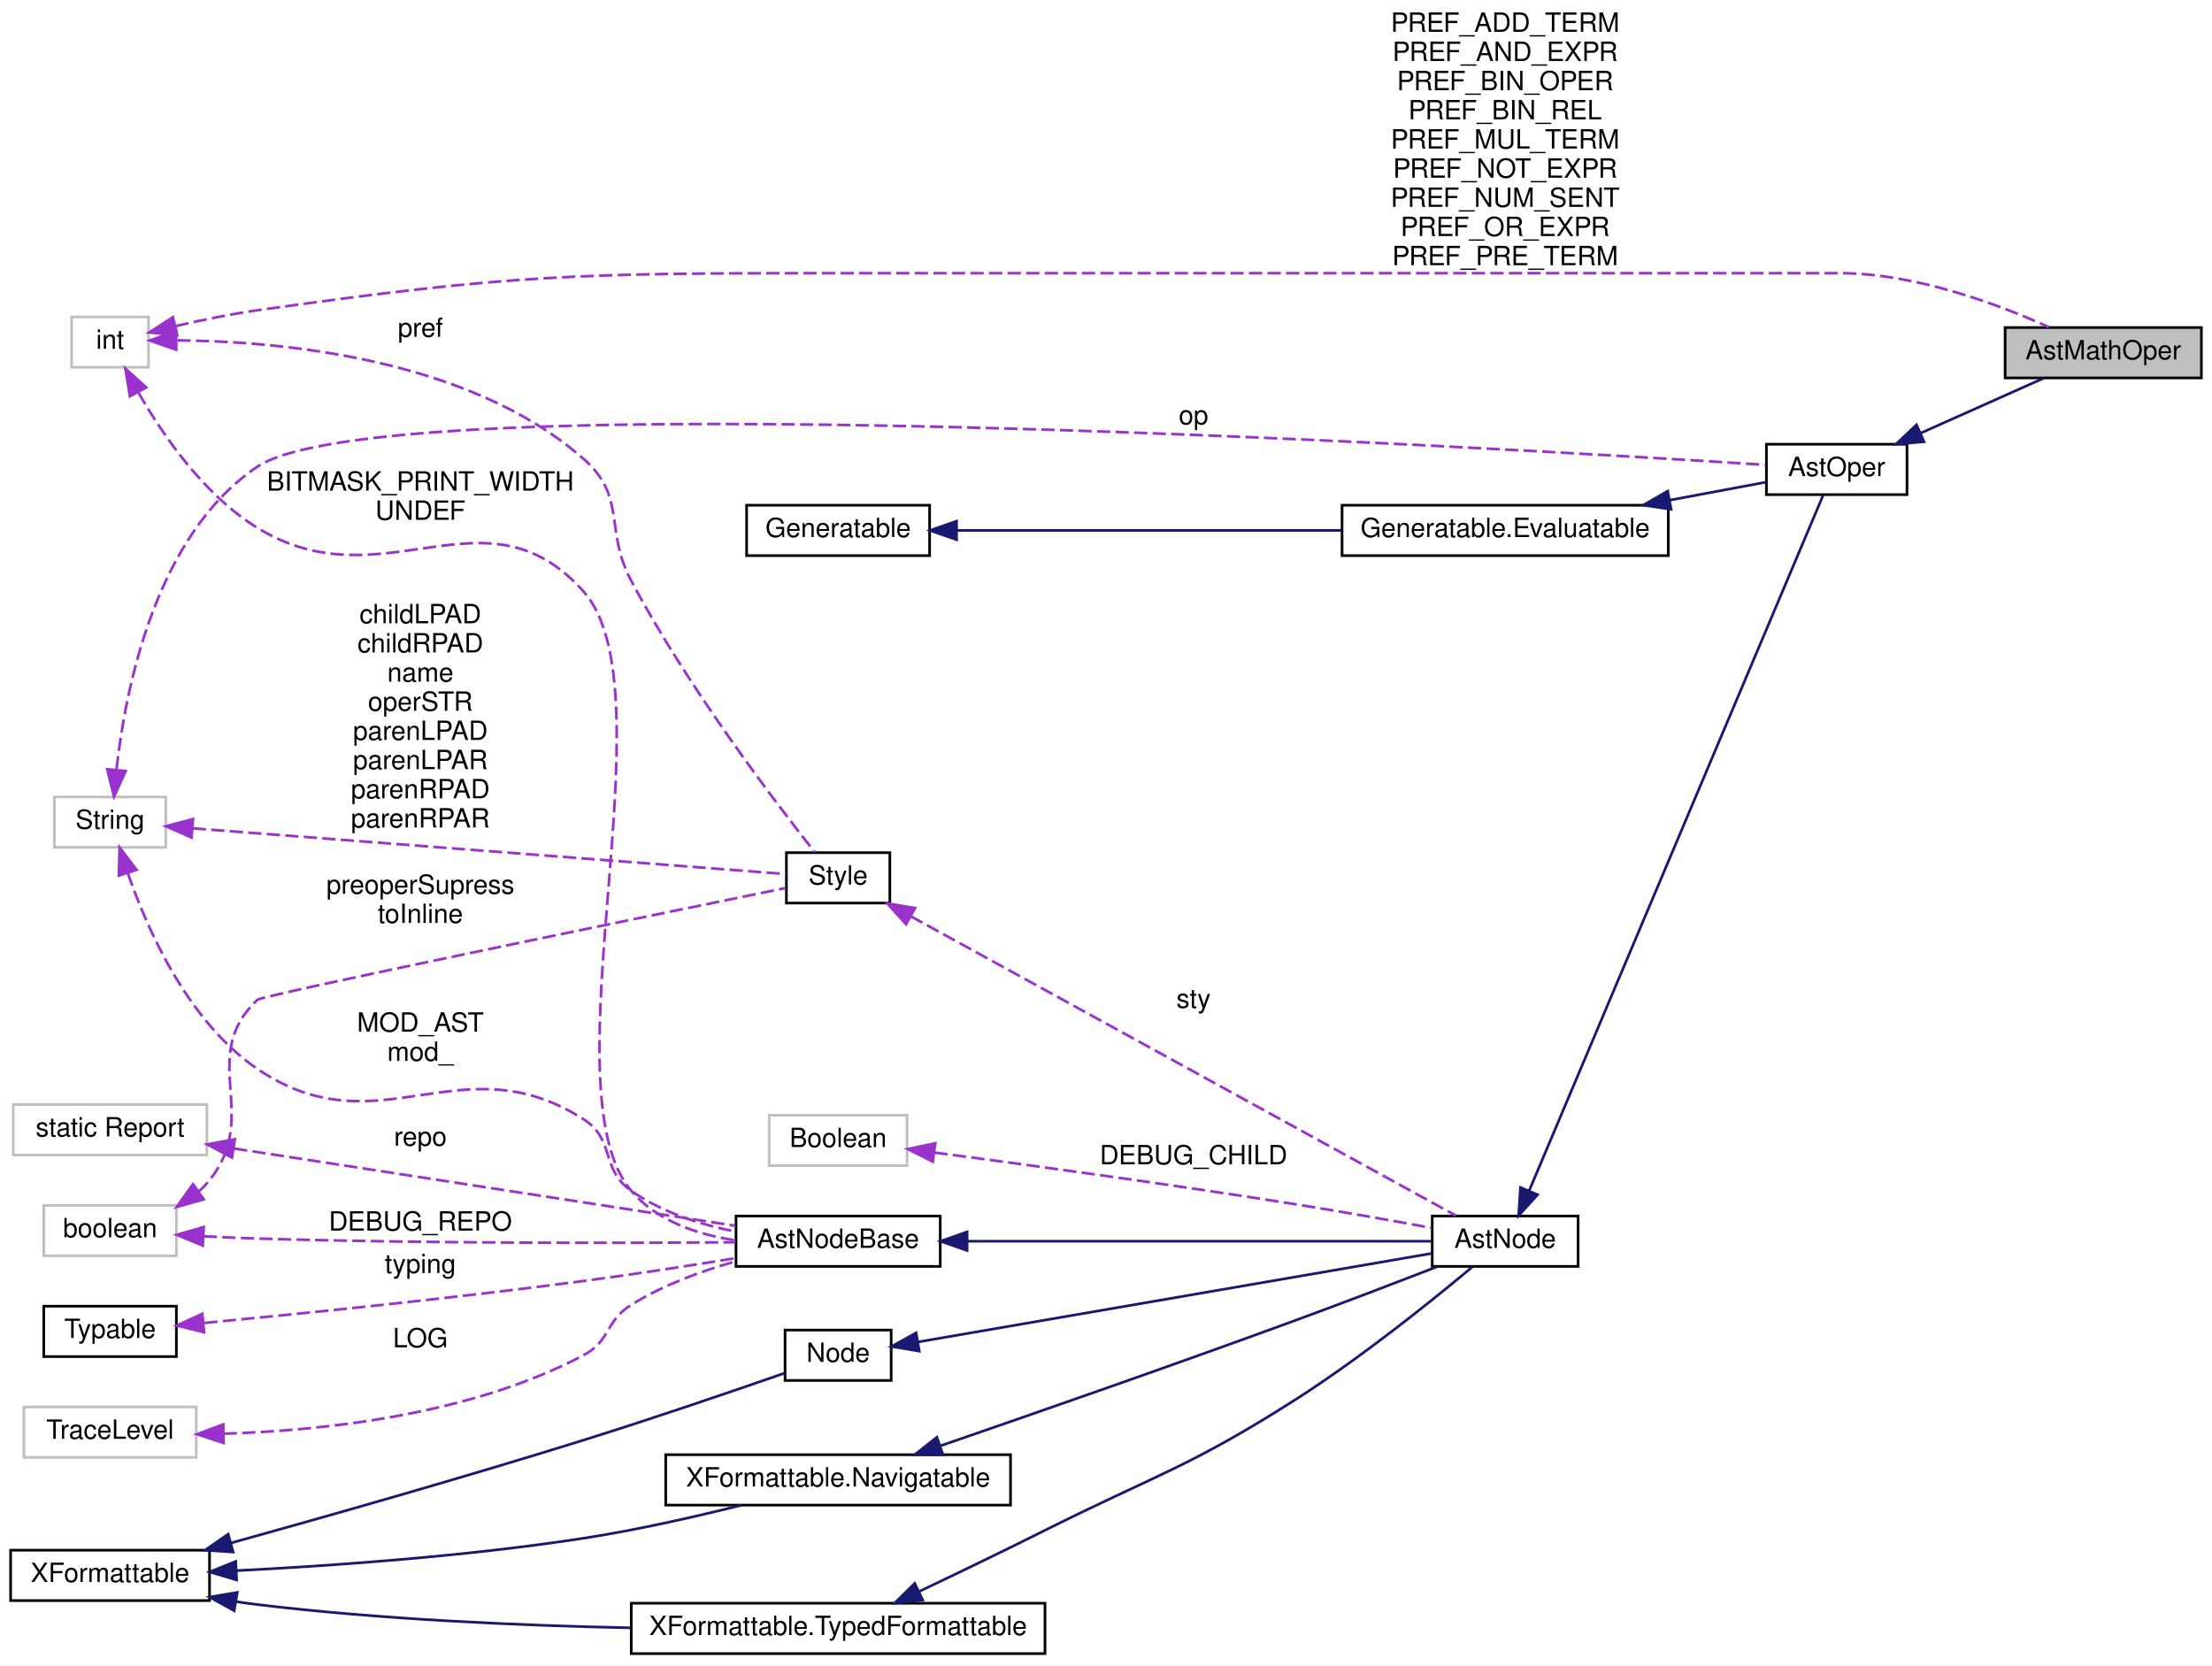
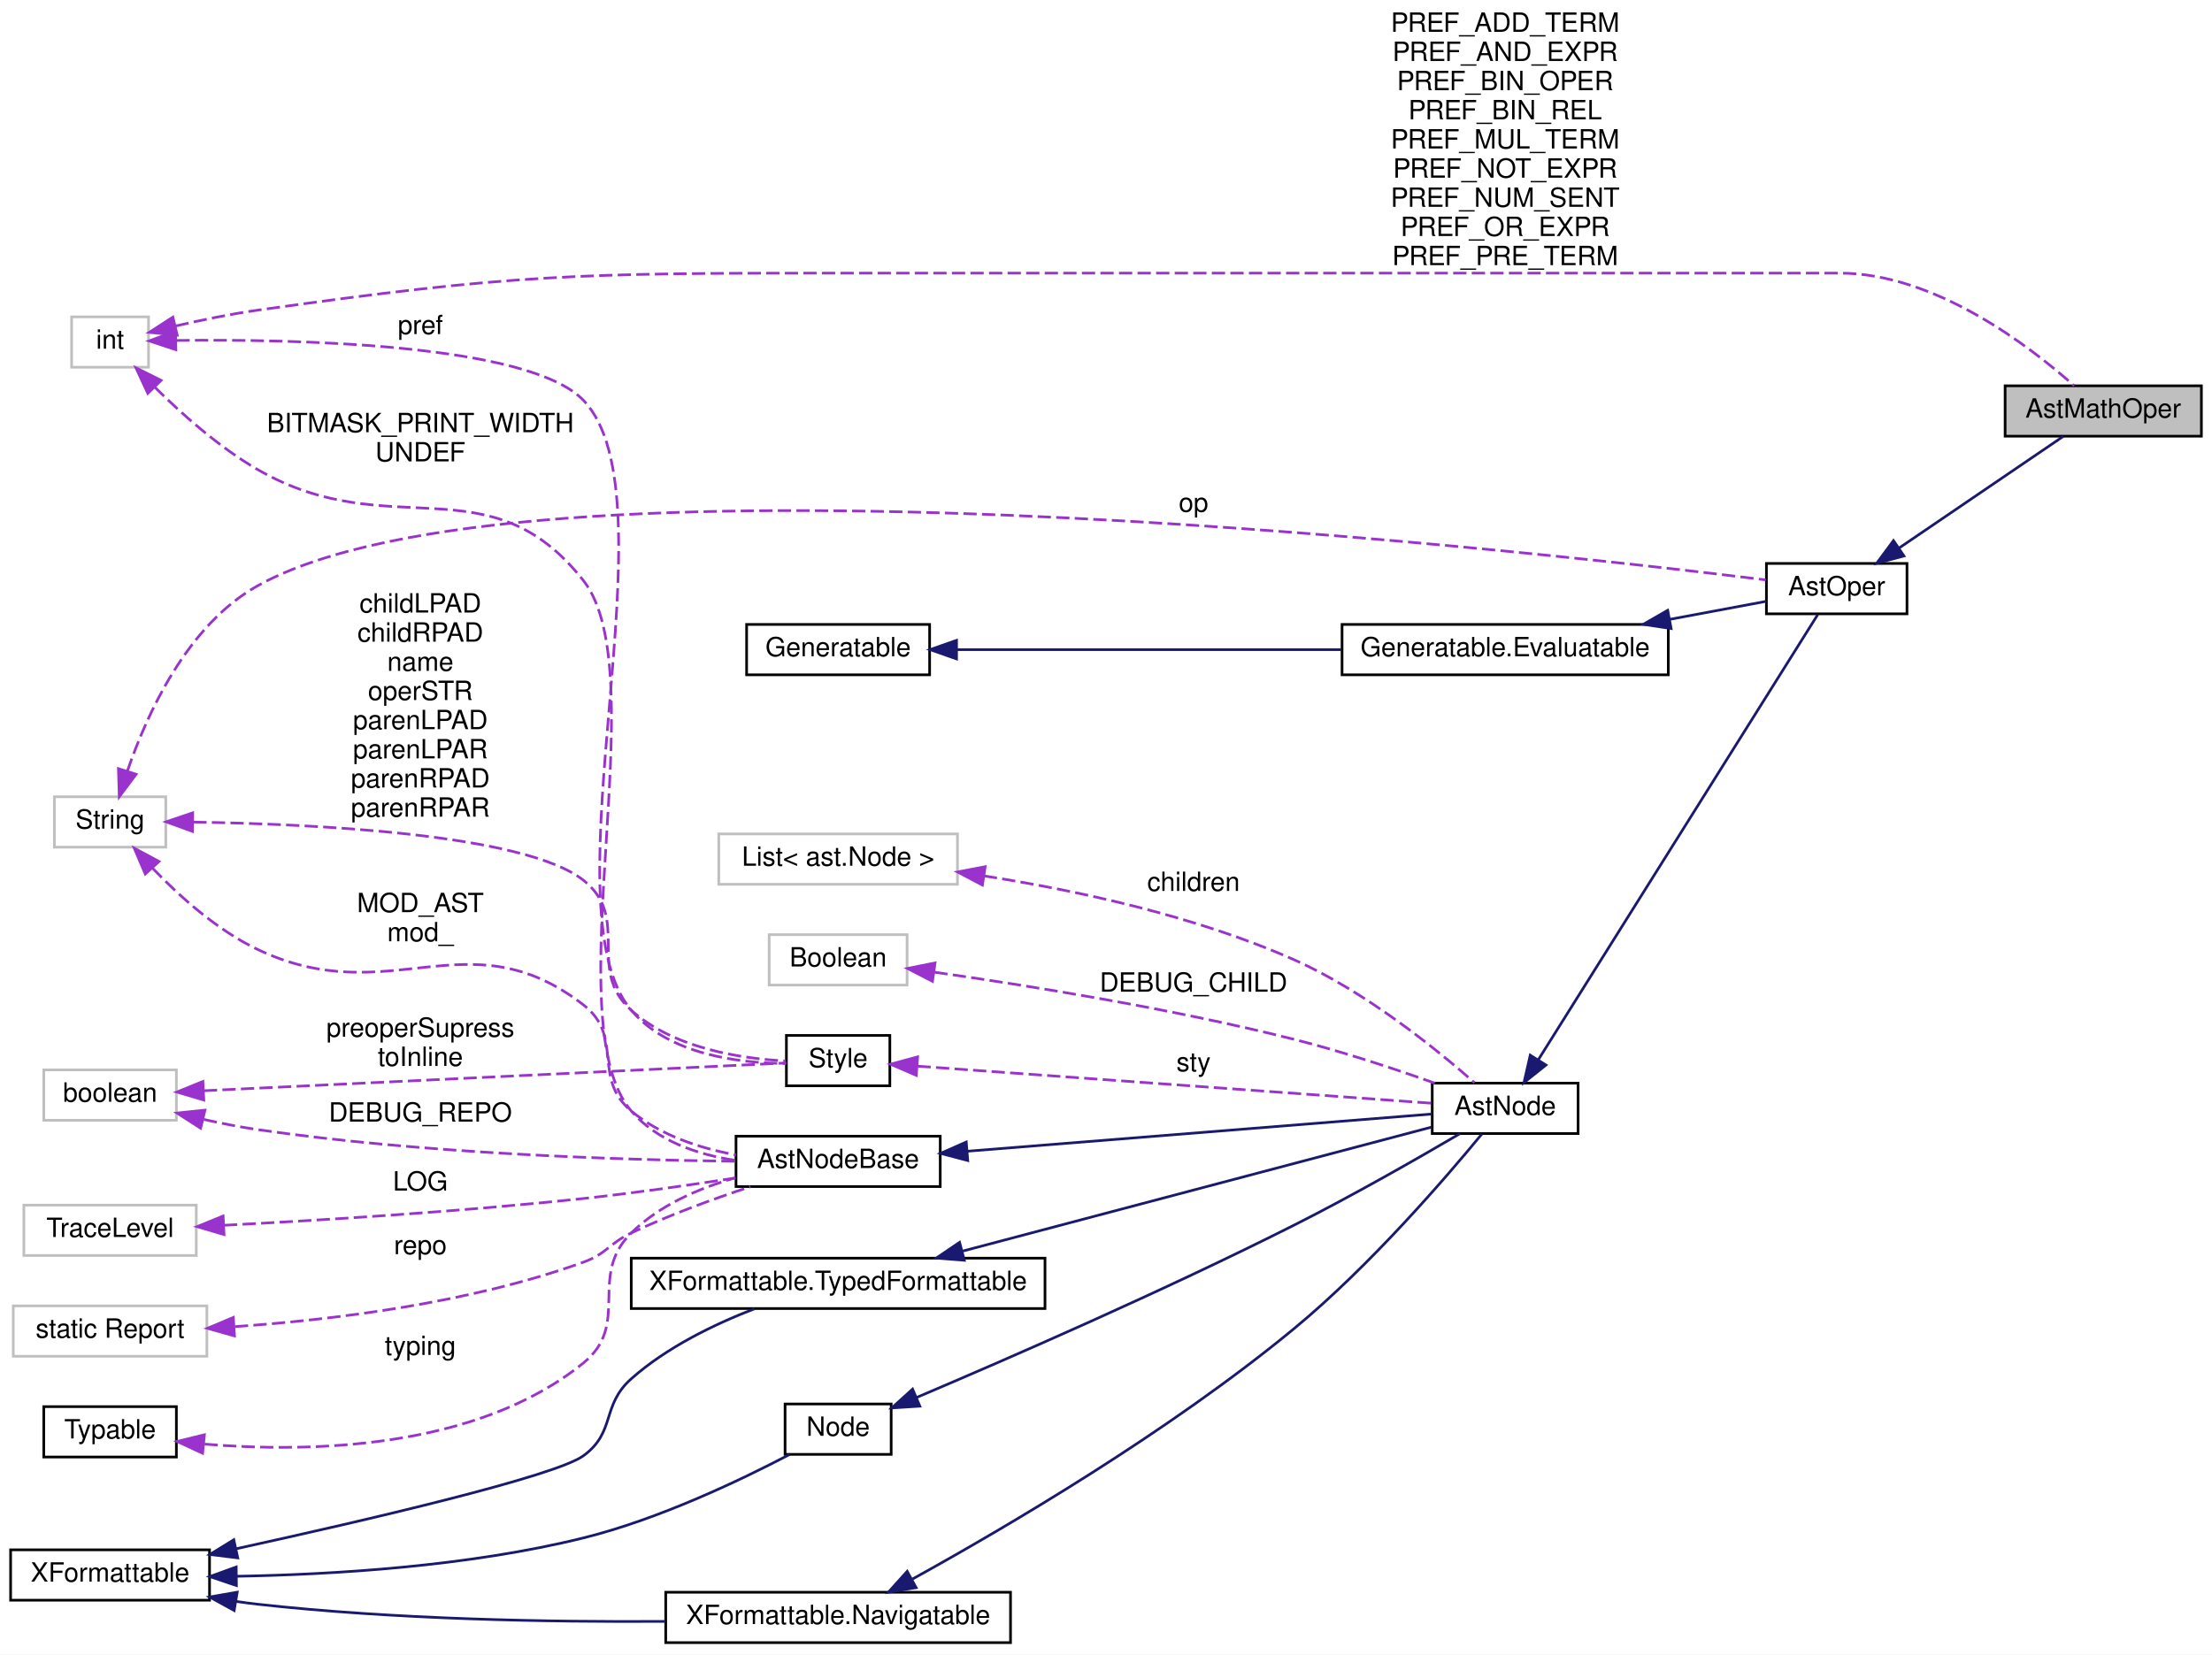
- <svg xmlns="http://www.w3.org/2000/svg" xmlns:xlink="http://www.w3.org/1999/xlink" width="834pt" height="628pt" viewBox="0.00 0.00 834.00 628.00">
-   <g id="graph0" class="graph" transform="scale(1 1) rotate(0) translate(4 624)">
-     <polygon fill="white" stroke="transparent" points="-4,4 -4,-624 830,-624 830,4 -4,4" />
+ <svg xmlns="http://www.w3.org/2000/svg" xmlns:xlink="http://www.w3.org/1999/xlink" width="834pt" height="624pt" viewBox="0.00 0.00 834.00 624.00">
+   <g id="graph0" class="graph" transform="scale(1 1) rotate(0) translate(4 620)">
+     <polygon fill="white" stroke="transparent" points="-4,4 -4,-620 830,-620 830,4 -4,4" />
    <g id="node1" class="node">
      <g id="a_node1">
        <a xlink:title="値を返すことができるノードのクラス．一般に1個以上の子をもつ演算子である．">
-           <polygon fill="#bfbfbf" stroke="black" points="752,-481.5 752,-500.5 826,-500.5 826,-481.5 752,-481.5" />
-           <text text-anchor="middle" x="789" y="-488.5" font-family="Helvetica,sans-Serif" font-size="10.00">AstMathOper</text>
+           <polygon fill="#bfbfbf" stroke="black" points="752,-455.5 752,-474.5 826,-474.5 826,-455.5 752,-455.5" />
+           <text text-anchor="middle" x="789" y="-462.5" font-family="Helvetica,sans-Serif" font-size="10.00">AstMathOper</text>
        </a>
      </g>
    </g>
    <g id="node2" class="node">
      <g id="a_node2">
        <a xlink:href="classast_1_1_ast_oper.html" target="_top" xlink:title=" ">
-           <polygon fill="white" stroke="black" points="662,-437.5 662,-456.5 715,-456.5 715,-437.5 662,-437.5" />
-           <text text-anchor="middle" x="688.5" y="-444.5" font-family="Helvetica,sans-Serif" font-size="10.00">AstOper</text>
+           <polygon fill="white" stroke="black" points="662,-388.5 662,-407.5 715,-407.5 715,-388.5 662,-388.5" />
+           <text text-anchor="middle" x="688.5" y="-395.5" font-family="Helvetica,sans-Serif" font-size="10.00">AstOper</text>
        </a>
      </g>
    </g>
    <g id="edge1" class="edge">
-       <path fill="none" stroke="midnightblue" d="M720.31,-460.76C735.37,-467.49 753.12,-475.42 766.67,-481.47" />
-       <polygon fill="midnightblue" stroke="midnightblue" points="721.43,-457.43 710.87,-456.55 718.58,-463.82 721.43,-457.43" />
+       <path fill="none" stroke="midnightblue" d="M712.01,-413.31C731.06,-426.27 757.76,-444.43 773.91,-455.42" />
+       <polygon fill="midnightblue" stroke="midnightblue" points="713.85,-410.33 703.61,-407.6 709.91,-416.12 713.85,-410.33" />
    </g>
    <g id="node3" class="node">
      <g id="a_node3">
        <a xlink:href="classast_1_1_ast_node.html" target="_top" xlink:title="タグなしの順アクセスの子供をもてる抽象構文木のノードのクラス。">
-           <polygon fill="white" stroke="black" points="536,-146.5 536,-165.5 591,-165.5 591,-146.5 536,-146.5" />
-           <text text-anchor="middle" x="563.5" y="-153.5" font-family="Helvetica,sans-Serif" font-size="10.00">AstNode</text>
+           <polygon fill="white" stroke="black" points="536,-192.5 536,-211.5 591,-211.5 591,-192.5 536,-192.5" />
+           <text text-anchor="middle" x="563.5" y="-199.5" font-family="Helvetica,sans-Serif" font-size="10.00">AstNode</text>
        </a>
      </g>
    </g>
    <g id="edge2" class="edge">
-       <path fill="none" stroke="midnightblue" d="M572.61,-175.19C596.46,-231.61 665.78,-395.61 683.39,-437.28" />
-       <polygon fill="midnightblue" stroke="midnightblue" points="575.71,-173.53 568.59,-165.68 569.26,-176.26 575.71,-173.53" />
+       <path fill="none" stroke="midnightblue" d="M576.01,-220.35C601.49,-260.95 661.93,-357.25 681.36,-388.22" />
+       <polygon fill="midnightblue" stroke="midnightblue" points="578.88,-218.33 570.6,-211.72 572.95,-222.05 578.88,-218.33" />
    </g>
    <g id="node4" class="node">
      <g id="a_node4">
        <a xlink:href="classast_1_1_ast_node_base.html" target="_top" xlink:title=" ">
-           <polygon fill="white" stroke="black" points="273.5,-146.5 273.5,-165.5 350.5,-165.5 350.5,-146.5 273.5,-146.5" />
-           <text text-anchor="middle" x="312" y="-153.5" font-family="Helvetica,sans-Serif" font-size="10.00">AstNodeBase</text>
+           <polygon fill="white" stroke="black" points="273.5,-172.5 273.5,-191.5 350.5,-191.5 350.5,-172.5 273.5,-172.5" />
+           <text text-anchor="middle" x="312" y="-179.5" font-family="Helvetica,sans-Serif" font-size="10.00">AstNodeBase</text>
        </a>
      </g>
    </g>
    <g id="edge3" class="edge">
-       <path fill="none" stroke="midnightblue" d="M360.93,-156C412.9,-156 494,-156 535.72,-156" />
-       <polygon fill="midnightblue" stroke="midnightblue" points="360.62,-152.5 350.62,-156 360.62,-159.5 360.62,-152.5" />
+       <path fill="none" stroke="midnightblue" d="M360.6,-185.82C412.56,-189.98 493.91,-196.5 535.72,-199.85" />
+       <polygon fill="midnightblue" stroke="midnightblue" points="360.87,-182.33 350.62,-185.02 360.31,-189.3 360.87,-182.33" />
    </g>
    <g id="node5" class="node">
      <g id="a_node5">
        <a xlink:title=" ">
-           <polygon fill="white" stroke="#bfbfbf" points="16.5,-304.5 16.5,-323.5 58.5,-323.5 58.5,-304.5 16.5,-304.5" />
-           <text text-anchor="middle" x="37.5" y="-311.5" font-family="Helvetica,sans-Serif" font-size="10.00">String</text>
-         </a>
-       </g>
-     </g>
-     <g id="edge23" class="edge">
-       <path fill="none" stroke="#9a32cd" stroke-dasharray="5,2" d="M39.93,-333.94C43.33,-364.55 54.75,-422.27 93,-448 140.58,-480.01 553.63,-455.69 661.71,-448.72" />
-       <polygon fill="#9a32cd" stroke="#9a32cd" points="43.39,-333.29 38.99,-323.66 36.42,-333.94 43.39,-333.29" />
-       <text text-anchor="middle" x="446" y="-464" font-family="Helvetica,sans-Serif" font-size="10.00"> op</text>
+           <polygon fill="white" stroke="#bfbfbf" points="16.5,-300.5 16.5,-319.5 58.5,-319.5 58.5,-300.5 16.5,-300.5" />
+           <text text-anchor="middle" x="37.5" y="-307.5" font-family="Helvetica,sans-Serif" font-size="10.00">String</text>
+         </a>
+       </g>
+     </g>
+     <g id="edge24" class="edge">
+       <path fill="none" stroke="#9a32cd" stroke-dasharray="5,2" d="M44.02,-329.17C51.33,-350.57 66.5,-384.15 93,-399 192.16,-454.55 560.75,-413.78 661.76,-401.3" />
+       <polygon fill="#9a32cd" stroke="#9a32cd" points="47.32,-328 40.97,-319.51 40.65,-330.1 47.32,-328" />
+       <text text-anchor="middle" x="446" y="-427" font-family="Helvetica,sans-Serif" font-size="10.00"> op</text>
    </g>
    <g id="edge4" class="edge">
-       <path fill="none" stroke="#9a32cd" stroke-dasharray="5,2" d="M44.22,-294.73C51.71,-273.07 67.05,-238.64 93,-221 138.75,-189.9 169.37,-231.76 216,-202 228.16,-194.24 222.2,-183.29 234,-175 245.49,-166.93 260.05,-162.27 273.41,-159.59" />
-       <polygon fill="#9a32cd" stroke="#9a32cd" points="40.82,-293.88 41.08,-304.47 47.48,-296.02 40.82,-293.88" />
-       <text text-anchor="middle" x="154.5" y="-235" font-family="Helvetica,sans-Serif" font-size="10.00"> MOD_AST</text>
-       <text text-anchor="middle" x="154.5" y="-224" font-family="Helvetica,sans-Serif" font-size="10.00">mod_</text>
-     </g>
-     <g id="node16" class="node">
-       <g id="a_node16">
+       <path fill="none" stroke="#9a32cd" stroke-dasharray="5,2" d="M53.48,-292.62C63.56,-282.07 77.77,-269.27 93,-262 143.04,-238.1 172.14,-274.94 216,-241 231.42,-229.07 219.03,-213.48 234,-201 245,-191.83 259.77,-186.98 273.43,-184.44" />
+       <polygon fill="#9a32cd" stroke="#9a32cd" points="50.78,-290.38 46.62,-300.12 55.95,-295.1 50.78,-290.38" />
+       <text text-anchor="middle" x="154.5" y="-276" font-family="Helvetica,sans-Serif" font-size="10.00"> MOD_AST</text>
+       <text text-anchor="middle" x="154.5" y="-265" font-family="Helvetica,sans-Serif" font-size="10.00">mod_</text>
+     </g>
+     <g id="node17" class="node">
+       <g id="a_node17">
        <a xlink:href="classformat_1_1_style.html" target="_top" xlink:title="ノードの表示スタイルに関するプロパティのクラス.">
-           <polygon fill="white" stroke="black" points="292.5,-283.5 292.5,-302.5 331.5,-302.5 331.5,-283.5 292.5,-283.5" />
-           <text text-anchor="middle" x="312" y="-290.5" font-family="Helvetica,sans-Serif" font-size="10.00">Style</text>
-         </a>
-       </g>
-     </g>
-     <g id="edge18" class="edge">
-       <path fill="none" stroke="#9a32cd" stroke-dasharray="5,2" d="M68.65,-311.68C125.3,-307.31 246.07,-298 292.39,-294.43" />
-       <polygon fill="#9a32cd" stroke="#9a32cd" points="68.24,-308.2 58.54,-312.46 68.78,-315.18 68.24,-308.2" />
+           <polygon fill="white" stroke="black" points="292.5,-210.5 292.5,-229.5 331.5,-229.5 331.5,-210.5 292.5,-210.5" />
+           <text text-anchor="middle" x="312" y="-217.5" font-family="Helvetica,sans-Serif" font-size="10.00">Style</text>
+         </a>
+       </g>
+     </g>
+     <g id="edge19" class="edge">
+       <path fill="none" stroke="#9a32cd" stroke-dasharray="5,2" d="M68.88,-309.95C113.5,-309.28 193.87,-305.57 216,-288 234.17,-273.57 216.72,-254.48 234,-239 250,-224.67 275.09,-220.75 292.26,-219.87" />
+       <polygon fill="#9a32cd" stroke="#9a32cd" points="68.58,-306.46 58.62,-310.06 68.66,-313.45 68.58,-306.46" />
      <text text-anchor="middle" x="154.5" y="-389" font-family="Helvetica,sans-Serif" font-size="10.00"> childLPAD</text>
      <text text-anchor="middle" x="154.5" y="-378" font-family="Helvetica,sans-Serif" font-size="10.00">childRPAD</text>
      <text text-anchor="middle" x="154.5" y="-367" font-family="Helvetica,sans-Serif" font-size="10.00">name</text>
      <text text-anchor="middle" x="154.5" y="-356" font-family="Helvetica,sans-Serif" font-size="10.00">operSTR</text>
      <text text-anchor="middle" x="154.5" y="-345" font-family="Helvetica,sans-Serif" font-size="10.00">parenLPAD</text>
      <text text-anchor="middle" x="154.5" y="-334" font-family="Helvetica,sans-Serif" font-size="10.00">parenLPAR</text>
      <text text-anchor="middle" x="154.5" y="-323" font-family="Helvetica,sans-Serif" font-size="10.00">parenRPAD</text>
      <text text-anchor="middle" x="154.5" y="-312" font-family="Helvetica,sans-Serif" font-size="10.00">parenRPAR</text>
    </g>
    <g id="node6" class="node">
      <g id="a_node6">
        <a xlink:title=" ">
-           <polygon fill="white" stroke="#bfbfbf" points="5,-74.5 5,-93.5 70,-93.5 70,-74.5 5,-74.5" />
-           <text text-anchor="middle" x="37.5" y="-81.5" font-family="Helvetica,sans-Serif" font-size="10.00">TraceLevel</text>
+           <polygon fill="white" stroke="#bfbfbf" points="5,-146.5 5,-165.5 70,-165.5 70,-146.5 5,-146.5" />
+           <text text-anchor="middle" x="37.5" y="-153.5" font-family="Helvetica,sans-Serif" font-size="10.00">TraceLevel</text>
        </a>
      </g>
    </g>
    <g id="edge5" class="edge">
-       <path fill="none" stroke="#9a32cd" stroke-dasharray="5,2" d="M80.33,-83.42C117.89,-84.57 173.5,-90.49 216,-113 226.28,-118.45 224.13,-125.85 234,-132 245.88,-139.41 260.23,-144.69 273.31,-148.38" />
-       <polygon fill="#9a32cd" stroke="#9a32cd" points="80.31,-79.92 70.24,-83.22 80.17,-86.92 80.31,-79.92" />
-       <text text-anchor="middle" x="154.5" y="-116" font-family="Helvetica,sans-Serif" font-size="10.00"> LOG</text>
+       <path fill="none" stroke="#9a32cd" stroke-dasharray="5,2" d="M80.45,-157.9C116.47,-159.76 169.74,-163.04 216,-168 234.9,-170.03 255.8,-173.03 273.18,-175.73" />
+       <polygon fill="#9a32cd" stroke="#9a32cd" points="80.47,-154.4 70.31,-157.39 80.12,-161.39 80.47,-154.4" />
+       <text text-anchor="middle" x="154.5" y="-171" font-family="Helvetica,sans-Serif" font-size="10.00"> LOG</text>
    </g>
    <g id="node7" class="node">
      <g id="a_node7">
        <a xlink:title=" ">
-           <polygon fill="white" stroke="#bfbfbf" points="1,-188.5 1,-207.5 74,-207.5 74,-188.5 1,-188.5" />
-           <text text-anchor="middle" x="37.5" y="-195.5" font-family="Helvetica,sans-Serif" font-size="10.00">static Report</text>
+           <polygon fill="white" stroke="#bfbfbf" points="1,-108.5 1,-127.5 74,-127.5 74,-108.5 1,-108.5" />
+           <text text-anchor="middle" x="37.5" y="-115.5" font-family="Helvetica,sans-Serif" font-size="10.00">static Report</text>
        </a>
      </g>
    </g>
    <g id="edge6" class="edge">
-       <path fill="none" stroke="#9a32cd" stroke-dasharray="5,2" d="M84.27,-190.95C137.32,-182.77 223.77,-169.45 273.18,-161.83" />
-       <polygon fill="#9a32cd" stroke="#9a32cd" points="83.47,-187.53 74.12,-192.51 84.54,-194.45 83.47,-187.53" />
-       <text text-anchor="middle" x="154.5" y="-192" font-family="Helvetica,sans-Serif" font-size="10.00"> repo</text>
+       <path fill="none" stroke="#9a32cd" stroke-dasharray="5,2" d="M84.57,-119.68C121.14,-122.21 173.08,-128.48 216,-144 224.82,-147.19 225.53,-150.98 234,-155 248.34,-161.8 264.87,-167.82 278.93,-172.44" />
+       <polygon fill="#9a32cd" stroke="#9a32cd" points="84.41,-116.17 74.21,-119.04 83.97,-123.15 84.41,-116.17" />
+       <text text-anchor="middle" x="154.5" y="-147" font-family="Helvetica,sans-Serif" font-size="10.00"> repo</text>
    </g>
    <g id="node8" class="node">
      <g id="a_node8">
        <a xlink:title=" ">
-           <polygon fill="white" stroke="#bfbfbf" points="23,-485.5 23,-504.5 52,-504.5 52,-485.5 23,-485.5" />
-           <text text-anchor="middle" x="37.5" y="-492.5" font-family="Helvetica,sans-Serif" font-size="10.00">int</text>
-         </a>
-       </g>
-     </g>
-     <g id="edge24" class="edge">
-       <path fill="none" stroke="#9a32cd" stroke-dasharray="5,2" d="M62.21,-501.05C71.72,-503.25 82.82,-505.56 93,-507 189.13,-520.59 213.91,-521 311,-521 311,-521 311,-521 689.5,-521 717.92,-521 749.04,-509.43 768.53,-500.66" />
-       <polygon fill="#9a32cd" stroke="#9a32cd" points="62.82,-497.59 52.28,-498.65 61.18,-504.4 62.82,-497.59" />
-       <text text-anchor="middle" x="563.5" y="-612" font-family="Helvetica,sans-Serif" font-size="10.00"> PREF_ADD_TERM</text>
-       <text text-anchor="middle" x="563.5" y="-601" font-family="Helvetica,sans-Serif" font-size="10.00">PREF_AND_EXPR</text>
-       <text text-anchor="middle" x="563.5" y="-590" font-family="Helvetica,sans-Serif" font-size="10.00">PREF_BIN_OPER</text>
-       <text text-anchor="middle" x="563.5" y="-579" font-family="Helvetica,sans-Serif" font-size="10.00">PREF_BIN_REL</text>
-       <text text-anchor="middle" x="563.5" y="-568" font-family="Helvetica,sans-Serif" font-size="10.00">PREF_MUL_TERM</text>
-       <text text-anchor="middle" x="563.5" y="-557" font-family="Helvetica,sans-Serif" font-size="10.00">PREF_NOT_EXPR</text>
-       <text text-anchor="middle" x="563.5" y="-546" font-family="Helvetica,sans-Serif" font-size="10.00">PREF_NUM_SENT</text>
-       <text text-anchor="middle" x="563.5" y="-535" font-family="Helvetica,sans-Serif" font-size="10.00">PREF_OR_EXPR</text>
-       <text text-anchor="middle" x="563.5" y="-524" font-family="Helvetica,sans-Serif" font-size="10.00">PREF_PRE_TERM</text>
+           <polygon fill="white" stroke="#bfbfbf" points="23,-481.5 23,-500.5 52,-500.5 52,-481.5 23,-481.5" />
+           <text text-anchor="middle" x="37.5" y="-488.5" font-family="Helvetica,sans-Serif" font-size="10.00">int</text>
+         </a>
+       </g>
+     </g>
+     <g id="edge25" class="edge">
+       <path fill="none" stroke="#9a32cd" stroke-dasharray="5,2" d="M62.21,-497.05C71.72,-499.25 82.82,-501.56 93,-503 189.13,-516.59 213.91,-517 311,-517 311,-517 311,-517 689.5,-517 725.47,-517 761.17,-489.55 778,-474.54" />
+       <polygon fill="#9a32cd" stroke="#9a32cd" points="62.82,-493.59 52.28,-494.65 61.18,-500.4 62.82,-493.59" />
+       <text text-anchor="middle" x="563.5" y="-608" font-family="Helvetica,sans-Serif" font-size="10.00"> PREF_ADD_TERM</text>
+       <text text-anchor="middle" x="563.5" y="-597" font-family="Helvetica,sans-Serif" font-size="10.00">PREF_AND_EXPR</text>
+       <text text-anchor="middle" x="563.5" y="-586" font-family="Helvetica,sans-Serif" font-size="10.00">PREF_BIN_OPER</text>
+       <text text-anchor="middle" x="563.5" y="-575" font-family="Helvetica,sans-Serif" font-size="10.00">PREF_BIN_REL</text>
+       <text text-anchor="middle" x="563.5" y="-564" font-family="Helvetica,sans-Serif" font-size="10.00">PREF_MUL_TERM</text>
+       <text text-anchor="middle" x="563.5" y="-553" font-family="Helvetica,sans-Serif" font-size="10.00">PREF_NOT_EXPR</text>
+       <text text-anchor="middle" x="563.5" y="-542" font-family="Helvetica,sans-Serif" font-size="10.00">PREF_NUM_SENT</text>
+       <text text-anchor="middle" x="563.5" y="-531" font-family="Helvetica,sans-Serif" font-size="10.00">PREF_OR_EXPR</text>
+       <text text-anchor="middle" x="563.5" y="-520" font-family="Helvetica,sans-Serif" font-size="10.00">PREF_PRE_TERM</text>
    </g>
    <g id="edge7" class="edge">
-       <path fill="none" stroke="#9a32cd" stroke-dasharray="5,2" d="M48.23,-475.92C57.5,-459.75 73,-437.29 93,-425 140.46,-395.84 178.91,-442.55 216,-401 249.55,-363.42 201.38,-213.4 234,-175 243.63,-163.67 258.84,-158.51 273.2,-156.34" />
-       <polygon fill="#9a32cd" stroke="#9a32cd" points="44.98,-474.57 43.28,-485.02 51.13,-477.91 44.98,-474.57" />
-       <text text-anchor="middle" x="154.5" y="-439" font-family="Helvetica,sans-Serif" font-size="10.00"> BITMASK_PRINT_WIDTH</text>
-       <text text-anchor="middle" x="154.5" y="-428" font-family="Helvetica,sans-Serif" font-size="10.00">UNDEF</text>
-     </g>
-     <g id="edge19" class="edge">
-       <path fill="none" stroke="#9a32cd" stroke-dasharray="5,2" d="M62.88,-495.66C100.35,-495.35 172.32,-489.34 216,-451 232.5,-436.52 223.71,-424.4 234,-405 255.34,-364.77 288.27,-321.54 303.18,-302.7" />
-       <polygon fill="#9a32cd" stroke="#9a32cd" points="62.45,-492.15 52.43,-495.6 62.41,-499.15 62.45,-492.15" />
-       <text text-anchor="middle" x="154.5" y="-497" font-family="Helvetica,sans-Serif" font-size="10.00"> pref</text>
+       <path fill="none" stroke="#9a32cd" stroke-dasharray="5,2" d="M54.27,-474.07C64.5,-463.9 78.57,-451.37 93,-443 142.97,-414.02 180.32,-446.43 216,-401 243.56,-365.91 204.94,-234.86 234,-201 243.69,-189.72 258.9,-184.57 273.26,-182.39" />
+       <polygon fill="#9a32cd" stroke="#9a32cd" points="51.73,-471.66 47.26,-481.27 56.74,-476.55 51.73,-471.66" />
+       <text text-anchor="middle" x="154.5" y="-457" font-family="Helvetica,sans-Serif" font-size="10.00"> BITMASK_PRINT_WIDTH</text>
+       <text text-anchor="middle" x="154.5" y="-446" font-family="Helvetica,sans-Serif" font-size="10.00">UNDEF</text>
+     </g>
+     <g id="edge20" class="edge">
+       <path fill="none" stroke="#9a32cd" stroke-dasharray="5,2" d="M62.51,-491.6C106.04,-492.15 195.42,-490.53 216,-469 251.42,-431.94 200.84,-278.1 234,-239 248.16,-222.3 274.44,-219.02 292.31,-218.93" />
+       <polygon fill="#9a32cd" stroke="#9a32cd" points="62.31,-488.1 52.25,-491.43 62.19,-495.1 62.31,-488.1" />
+       <text text-anchor="middle" x="154.5" y="-494" font-family="Helvetica,sans-Serif" font-size="10.00"> pref</text>
    </g>
    <g id="node9" class="node">
      <g id="a_node9">
        <a xlink:href="interfacetype_1_1_typable.html" target="_top" xlink:title="抽象ノードがもつ関数型のインタフェース">
-           <polygon fill="white" stroke="black" points="12.5,-112.5 12.5,-131.5 62.5,-131.5 62.5,-112.5 12.5,-112.5" />
-           <text text-anchor="middle" x="37.5" y="-119.5" font-family="Helvetica,sans-Serif" font-size="10.00">Typable</text>
+           <polygon fill="white" stroke="black" points="12.5,-70.5 12.5,-89.5 62.5,-89.5 62.5,-70.5 12.5,-70.5" />
+           <text text-anchor="middle" x="37.5" y="-77.5" font-family="Helvetica,sans-Serif" font-size="10.00">Typable</text>
        </a>
      </g>
    </g>
    <g id="edge8" class="edge">
-       <path fill="none" stroke="#9a32cd" stroke-dasharray="5,2" d="M73.04,-125.18C108.86,-128.6 166.44,-134.44 216,-141 234.87,-143.5 255.77,-146.75 273.16,-149.58" />
-       <polygon fill="#9a32cd" stroke="#9a32cd" points="72.95,-121.66 62.66,-124.2 72.29,-128.63 72.95,-121.66" />
-       <text text-anchor="middle" x="154.5" y="-144" font-family="Helvetica,sans-Serif" font-size="10.00"> typing</text>
+       <path fill="none" stroke="#9a32cd" stroke-dasharray="5,2" d="M73.11,-75.37C112.18,-72.13 175.56,-73.16 216,-106 234.01,-120.63 217.47,-138.72 234,-155 244.6,-165.44 259.45,-171.86 273.29,-175.8" />
+       <polygon fill="#9a32cd" stroke="#9a32cd" points="72.39,-71.92 62.78,-76.37 73.07,-78.89 72.39,-71.92" />
+       <text text-anchor="middle" x="154.5" y="-109" font-family="Helvetica,sans-Serif" font-size="10.00"> typing</text>
    </g>
    <g id="node10" class="node">
      <g id="a_node10">
        <a xlink:title=" ">
-           <polygon fill="white" stroke="#bfbfbf" points="12.5,-150.5 12.5,-169.5 62.5,-169.5 62.5,-150.5 12.5,-150.5" />
-           <text text-anchor="middle" x="37.5" y="-157.5" font-family="Helvetica,sans-Serif" font-size="10.00">boolean</text>
+           <polygon fill="white" stroke="#bfbfbf" points="12.5,-197.5 12.5,-216.5 62.5,-216.5 62.5,-197.5 12.5,-197.5" />
+           <text text-anchor="middle" x="37.5" y="-204.5" font-family="Helvetica,sans-Serif" font-size="10.00">boolean</text>
        </a>
      </g>
    </g>
    <g id="edge9" class="edge">
-       <path fill="none" stroke="#9a32cd" stroke-dasharray="5,2" d="M72.82,-157.85C79.51,-157.5 86.47,-157.19 93,-157 156.18,-155.12 229.7,-155.27 273.18,-155.6" />
-       <polygon fill="#9a32cd" stroke="#9a32cd" points="72.43,-154.36 62.64,-158.41 72.81,-161.35 72.43,-154.36" />
-       <text text-anchor="middle" x="154.5" y="-160" font-family="Helvetica,sans-Serif" font-size="10.00"> DEBUG_REPO</text>
-     </g>
-     <g id="edge20" class="edge">
-       <path fill="none" stroke="#9a32cd" stroke-dasharray="5,2" d="M70.85,-174.69C72.36,-176.02 73.76,-177.45 75,-179 94.53,-203.41 70.34,-225.46 93,-247 94.84,-248.74 239.66,-278.44 292.22,-289.17" />
-       <polygon fill="#9a32cd" stroke="#9a32cd" points="72.8,-171.78 62.61,-168.9 68.78,-177.51 72.8,-171.78" />
-       <text text-anchor="middle" x="154.5" y="-287" font-family="Helvetica,sans-Serif" font-size="10.00"> preoperSupress</text>
-       <text text-anchor="middle" x="154.5" y="-276" font-family="Helvetica,sans-Serif" font-size="10.00">toInline</text>
+       <path fill="none" stroke="#9a32cd" stroke-dasharray="5,2" d="M72.84,-197.82C79.49,-196.33 86.43,-194.96 93,-194 155.83,-184.85 229.77,-182.54 273.38,-182.03" />
+       <polygon fill="#9a32cd" stroke="#9a32cd" points="71.65,-194.51 62.74,-200.23 73.28,-201.32 71.65,-194.51" />
+       <text text-anchor="middle" x="154.5" y="-197" font-family="Helvetica,sans-Serif" font-size="10.00"> DEBUG_REPO</text>
+     </g>
+     <g id="edge21" class="edge">
+       <path fill="none" stroke="#9a32cd" stroke-dasharray="5,2" d="M72.85,-208.64C131.08,-211.42 247.25,-216.96 292.42,-219.11" />
+       <polygon fill="#9a32cd" stroke="#9a32cd" points="72.84,-205.13 62.68,-208.15 72.5,-212.13 72.84,-205.13" />
+       <text text-anchor="middle" x="154.5" y="-229" font-family="Helvetica,sans-Serif" font-size="10.00"> preoperSupress</text>
+       <text text-anchor="middle" x="154.5" y="-218" font-family="Helvetica,sans-Serif" font-size="10.00">toInline</text>
    </g>
    <g id="node11" class="node">
      <g id="a_node11">
        <a xlink:href="interfaceast_1_1_node.html" target="_top" xlink:title=" ">
-           <polygon fill="white" stroke="black" points="292,-103.5 292,-122.5 332,-122.5 332,-103.5 292,-103.5" />
-           <text text-anchor="middle" x="312" y="-110.5" font-family="Helvetica,sans-Serif" font-size="10.00">Node</text>
+           <polygon fill="white" stroke="black" points="292,-71.5 292,-90.5 332,-90.5 332,-71.5 292,-71.5" />
+           <text text-anchor="middle" x="312" y="-78.5" font-family="Helvetica,sans-Serif" font-size="10.00">Node</text>
        </a>
      </g>
    </g>
    <g id="edge10" class="edge">
-       <path fill="none" stroke="midnightblue" d="M342.09,-118.01C390.95,-126.43 488.78,-143.29 535.91,-151.42" />
-       <polygon fill="midnightblue" stroke="midnightblue" points="342.61,-114.55 332.16,-116.3 341.42,-121.45 342.61,-114.55" />
+       <path fill="none" stroke="midnightblue" d="M341.63,-92.98C375.88,-107.52 434.78,-133.19 484,-158 506.04,-169.11 530.78,-183.27 546.49,-192.48" />
+       <polygon fill="midnightblue" stroke="midnightblue" points="342.81,-89.68 332.23,-89.01 340.08,-96.12 342.81,-89.68" />
    </g>
    <g id="node12" class="node">
      <g id="a_node12">
        <a xlink:href="interfaceformat_1_1_x_formattable.html" target="_top" xlink:title="入れ子フォーマット出力可能なオブジェクトのインタフェース。">
-           <polygon fill="white" stroke="black" points="0,-20.5 0,-39.5 75,-39.5 75,-20.5 0,-20.5" />
-           <text text-anchor="middle" x="37.5" y="-27.5" font-family="Helvetica,sans-Serif" font-size="10.00">XFormattable</text>
+           <polygon fill="white" stroke="black" points="0,-16.5 0,-35.5 75,-35.5 75,-16.5 0,-16.5" />
+           <text text-anchor="middle" x="37.5" y="-23.5" font-family="Helvetica,sans-Serif" font-size="10.00">XFormattable</text>
        </a>
      </g>
    </g>
    <g id="edge11" class="edge">
-       <path fill="none" stroke="midnightblue" d="M83.04,-42.2C119.04,-52.2 170.96,-66.95 216,-81 242.42,-89.24 272.67,-99.59 291.8,-106.25" />
-       <polygon fill="midnightblue" stroke="midnightblue" points="83.9,-38.8 73.33,-39.51 82.03,-45.55 83.9,-38.8" />
+       <path fill="none" stroke="midnightblue" d="M85.35,-25.53C121.53,-26.17 172.58,-29.23 216,-40 244.42,-47.05 275.16,-61.74 293.75,-71.49" />
+       <polygon fill="midnightblue" stroke="midnightblue" points="85.13,-22.03 75.09,-25.41 85.05,-29.03 85.13,-22.03" />
    </g>
    <g id="node13" class="node">
      <g id="a_node13">
        <a xlink:href="interfaceformat_1_1_x_formattable_1_1_navigatable.html" target="_top" xlink:title="木構造の分岐ノードとして清書可能なオブジェクトのクラス">
-           <polygon fill="white" stroke="black" points="247,-56.5 247,-75.5 377,-75.5 377,-56.5 247,-56.5" />
-           <text text-anchor="middle" x="312" y="-63.5" font-family="Helvetica,sans-Serif" font-size="10.00">XFormattable.Navigatable</text>
+           <polygon fill="white" stroke="black" points="247,-0.5 247,-19.5 377,-19.5 377,-0.5 247,-0.5" />
+           <text text-anchor="middle" x="312" y="-7.5" font-family="Helvetica,sans-Serif" font-size="10.00">XFormattable.Navigatable</text>
        </a>
      </g>
    </g>
    <g id="edge13" class="edge">
-       <path fill="none" stroke="midnightblue" d="M85.24,-31.79C121.16,-33.62 171.93,-37.2 216,-44 235.91,-47.07 257.84,-52.04 275.61,-56.48" />
-       <polygon fill="midnightblue" stroke="midnightblue" points="85.22,-28.28 75.06,-31.29 84.88,-35.27 85.22,-28.28" />
+       <path fill="none" stroke="midnightblue" d="M84.9,-16.06C87.63,-15.66 90.35,-15.3 93,-15 144.54,-9.25 203.35,-8.22 246.89,-8.51" />
+       <polygon fill="midnightblue" stroke="midnightblue" points="84.29,-12.62 75.01,-17.71 85.44,-19.52 84.29,-12.62" />
    </g>
    <g id="node14" class="node">
      <g id="a_node14">
        <a xlink:href="interfaceformat_1_1_x_formattable_1_1_typed_formattable.html" target="_top" xlink:title="ノードの型情報をもつ書式出力可能なオブジェクトのインタフェース．">
-           <polygon fill="white" stroke="black" points="234,-0.5 234,-19.5 390,-19.5 390,-0.5 234,-0.5" />
-           <text text-anchor="middle" x="312" y="-7.5" font-family="Helvetica,sans-Serif" font-size="10.00">XFormattable.TypedFormattable</text>
+           <polygon fill="white" stroke="black" points="234,-126.5 234,-145.5 390,-145.5 390,-126.5 234,-126.5" />
+           <text text-anchor="middle" x="312" y="-133.5" font-family="Helvetica,sans-Serif" font-size="10.00">XFormattable.TypedFormattable</text>
        </a>
      </g>
    </g>
    <g id="edge15" class="edge">
-       <path fill="none" stroke="midnightblue" d="M84.91,-20.12C87.64,-19.7 90.35,-19.32 93,-19 139.54,-13.38 192.02,-11.09 233.83,-10.22" />
-       <polygon fill="midnightblue" stroke="midnightblue" points="84.29,-16.68 75.02,-21.81 85.46,-23.58 84.29,-16.68" />
+       <path fill="none" stroke="midnightblue" d="M85.2,-35.94C134.13,-46.66 205.37,-63.22 216,-71 228.24,-79.96 222.66,-89.93 234,-100 247.35,-111.86 265.28,-120.55 280.48,-126.42" />
+       <polygon fill="midnightblue" stroke="midnightblue" points="85.64,-32.46 75.12,-33.75 84.15,-39.3 85.64,-32.46" />
    </g>
    <g id="edge12" class="edge">
-       <path fill="none" stroke="midnightblue" d="M350.65,-78.88C385.37,-90.83 438.29,-109.25 484,-126 502.08,-132.63 522.39,-140.4 537.82,-146.37" />
-       <polygon fill="midnightblue" stroke="midnightblue" points="351.52,-75.47 340.93,-75.53 349.24,-82.09 351.52,-75.47" />
+       <path fill="none" stroke="midnightblue" d="M340.05,-24.49C374.98,-43.79 436.86,-80.06 484,-119 512.6,-142.62 541.3,-176.02 554.7,-192.31" />
+       <polygon fill="midnightblue" stroke="midnightblue" points="341.41,-21.24 330.95,-19.51 338.04,-27.38 341.41,-21.24" />
    </g>
    <g id="edge14" class="edge">
-       <path fill="none" stroke="midnightblue" d="M342.73,-24.01C357.07,-30.83 374.48,-39.23 390,-47 432.13,-68.09 444.25,-70.71 484,-96 509.18,-112.02 536.4,-133.98 551.25,-146.41" />
-       <polygon fill="midnightblue" stroke="midnightblue" points="343.89,-20.68 333.35,-19.56 340.89,-27.01 343.89,-20.68" />
+       <path fill="none" stroke="midnightblue" d="M358.95,-148.16C410.81,-161.87 493.44,-183.73 535.69,-194.91" />
+       <polygon fill="midnightblue" stroke="midnightblue" points="359.58,-144.7 349.01,-145.53 357.79,-151.47 359.58,-144.7" />
    </g>
    <g id="node15" class="node">
      <g id="a_node15">
        <a xlink:title=" ">
-           <polygon fill="white" stroke="#bfbfbf" points="286,-184.5 286,-203.5 338,-203.5 338,-184.5 286,-184.5" />
-           <text text-anchor="middle" x="312" y="-191.5" font-family="Helvetica,sans-Serif" font-size="10.00">Boolean</text>
+           <polygon fill="white" stroke="#bfbfbf" points="267,-286.5 267,-305.5 357,-305.5 357,-286.5 267,-286.5" />
+           <text text-anchor="middle" x="312" y="-293.5" font-family="Helvetica,sans-Serif" font-size="10.00">List&lt; ast.Node &gt;</text>
        </a>
      </g>
    </g>
    <g id="edge16" class="edge">
-       <path fill="none" stroke="#9a32cd" stroke-dasharray="5,2" d="M348.33,-189.43C382.95,-184.86 437.18,-177.46 484,-170 501.23,-167.26 520.51,-163.82 535.66,-161.04" />
-       <polygon fill="#9a32cd" stroke="#9a32cd" points="347.71,-185.98 338.25,-190.75 348.62,-192.92 347.71,-185.98" />
-       <text text-anchor="middle" x="446" y="-185" font-family="Helvetica,sans-Serif" font-size="10.00"> DEBUG_CHILD</text>
+       <path fill="none" stroke="#9a32cd" stroke-dasharray="5,2" d="M366.94,-289.67C401.5,-284.26 446.71,-274.62 484,-258 510.76,-246.08 537.62,-224.29 551.93,-211.69" />
+       <polygon fill="#9a32cd" stroke="#9a32cd" points="366.41,-286.21 357.03,-291.15 367.44,-293.13 366.41,-286.21" />
+       <text text-anchor="middle" x="446" y="-284" font-family="Helvetica,sans-Serif" font-size="10.00"> children</text>
+     </g>
+     <g id="node16" class="node">
+       <g id="a_node16">
+         <a xlink:title=" ">
+           <polygon fill="white" stroke="#bfbfbf" points="286,-248.5 286,-267.5 338,-267.5 338,-248.5 286,-248.5" />
+           <text text-anchor="middle" x="312" y="-255.5" font-family="Helvetica,sans-Serif" font-size="10.00">Boolean</text>
+         </a>
+       </g>
    </g>
    <g id="edge17" class="edge">
-       <path fill="none" stroke="#9a32cd" stroke-dasharray="5,2" d="M339.36,-278.53C390.48,-250.45 501.87,-189.29 544.98,-165.62" />
-       <polygon fill="#9a32cd" stroke="#9a32cd" points="337.63,-275.49 330.54,-283.37 340.99,-281.62 337.63,-275.49" />
-       <text text-anchor="middle" x="446" y="-244" font-family="Helvetica,sans-Serif" font-size="10.00"> sty</text>
-     </g>
-     <g id="node17" class="node">
-       <g id="a_node17">
-         <a xlink:href="interfacecmd_1_1_generatable_1_1_evaluatable.html" target="_top" xlink:title="評価して値を返すノードのインタフェース．必ずしもコードを生成しなくても良い．">
-           <polygon fill="white" stroke="black" points="502,-414.5 502,-433.5 625,-433.5 625,-414.5 502,-414.5" />
-           <text text-anchor="middle" x="563.5" y="-421.5" font-family="Helvetica,sans-Serif" font-size="10.00">Generatable.Evaluatable</text>
-         </a>
-       </g>
-     </g>
-     <g id="edge21" class="edge">
-       <path fill="none" stroke="midnightblue" d="M625.79,-435.46C638.56,-437.85 651.34,-440.24 661.93,-442.22" />
-       <polygon fill="midnightblue" stroke="midnightblue" points="626.07,-431.95 615.59,-433.55 624.78,-438.83 626.07,-431.95" />
+       <path fill="none" stroke="#9a32cd" stroke-dasharray="5,2" d="M348.3,-253.35C383.1,-248.4 437.65,-239.68 484,-228 501.96,-223.48 521.75,-216.91 536.97,-211.51" />
+       <polygon fill="#9a32cd" stroke="#9a32cd" points="347.58,-249.91 338.16,-254.76 348.55,-256.85 347.58,-249.91" />
+       <text text-anchor="middle" x="446" y="-246" font-family="Helvetica,sans-Serif" font-size="10.00"> DEBUG_CHILD</text>
+     </g>
+     <g id="edge18" class="edge">
+       <path fill="none" stroke="#9a32cd" stroke-dasharray="5,2" d="M341.93,-217.91C390.7,-214.39 488.57,-207.33 535.8,-203.93" />
+       <polygon fill="#9a32cd" stroke="#9a32cd" points="341.48,-214.44 331.75,-218.65 341.98,-221.42 341.48,-214.44" />
+       <text text-anchor="middle" x="446" y="-216" font-family="Helvetica,sans-Serif" font-size="10.00"> sty</text>
    </g>
    <g id="node18" class="node">
      <g id="a_node18">
+         <a xlink:href="interfacecmd_1_1_generatable_1_1_evaluatable.html" target="_top" xlink:title="評価して値を返すノードのインタフェース．必ずしもコードを生成しなくても良い．">
+           <polygon fill="white" stroke="black" points="502,-365.5 502,-384.5 625,-384.5 625,-365.5 502,-365.5" />
+           <text text-anchor="middle" x="563.5" y="-372.5" font-family="Helvetica,sans-Serif" font-size="10.00">Generatable.Evaluatable</text>
+         </a>
+       </g>
+     </g>
+     <g id="edge22" class="edge">
+       <path fill="none" stroke="midnightblue" d="M625.79,-386.46C638.56,-388.85 651.34,-391.24 661.93,-393.22" />
+       <polygon fill="midnightblue" stroke="midnightblue" points="626.07,-382.95 615.59,-384.55 624.78,-389.83 626.07,-382.95" />
+     </g>
+     <g id="node19" class="node">
+       <g id="a_node19">
        <a xlink:href="interfacecmd_1_1_generatable.html" target="_top" xlink:title="変換してコードを生成できるノードのインタフェース.">
-           <polygon fill="white" stroke="black" points="277.5,-414.5 277.5,-433.5 346.5,-433.5 346.5,-414.5 277.5,-414.5" />
-           <text text-anchor="middle" x="312" y="-421.5" font-family="Helvetica,sans-Serif" font-size="10.00">Generatable</text>
-         </a>
-       </g>
-     </g>
-     <g id="edge22" class="edge">
-       <path fill="none" stroke="midnightblue" d="M356.67,-424C396.84,-424 456.81,-424 501.67,-424" />
-       <polygon fill="midnightblue" stroke="midnightblue" points="356.65,-420.5 346.65,-424 356.65,-427.5 356.65,-420.5" />
+           <polygon fill="white" stroke="black" points="277.5,-365.5 277.5,-384.5 346.5,-384.5 346.5,-365.5 277.5,-365.5" />
+           <text text-anchor="middle" x="312" y="-372.5" font-family="Helvetica,sans-Serif" font-size="10.00">Generatable</text>
+         </a>
+       </g>
+     </g>
+     <g id="edge23" class="edge">
+       <path fill="none" stroke="midnightblue" d="M356.67,-375C396.84,-375 456.81,-375 501.67,-375" />
+       <polygon fill="midnightblue" stroke="midnightblue" points="356.65,-371.5 346.65,-375 356.65,-378.5 356.65,-371.5" />
    </g>
  </g>
</svg>
